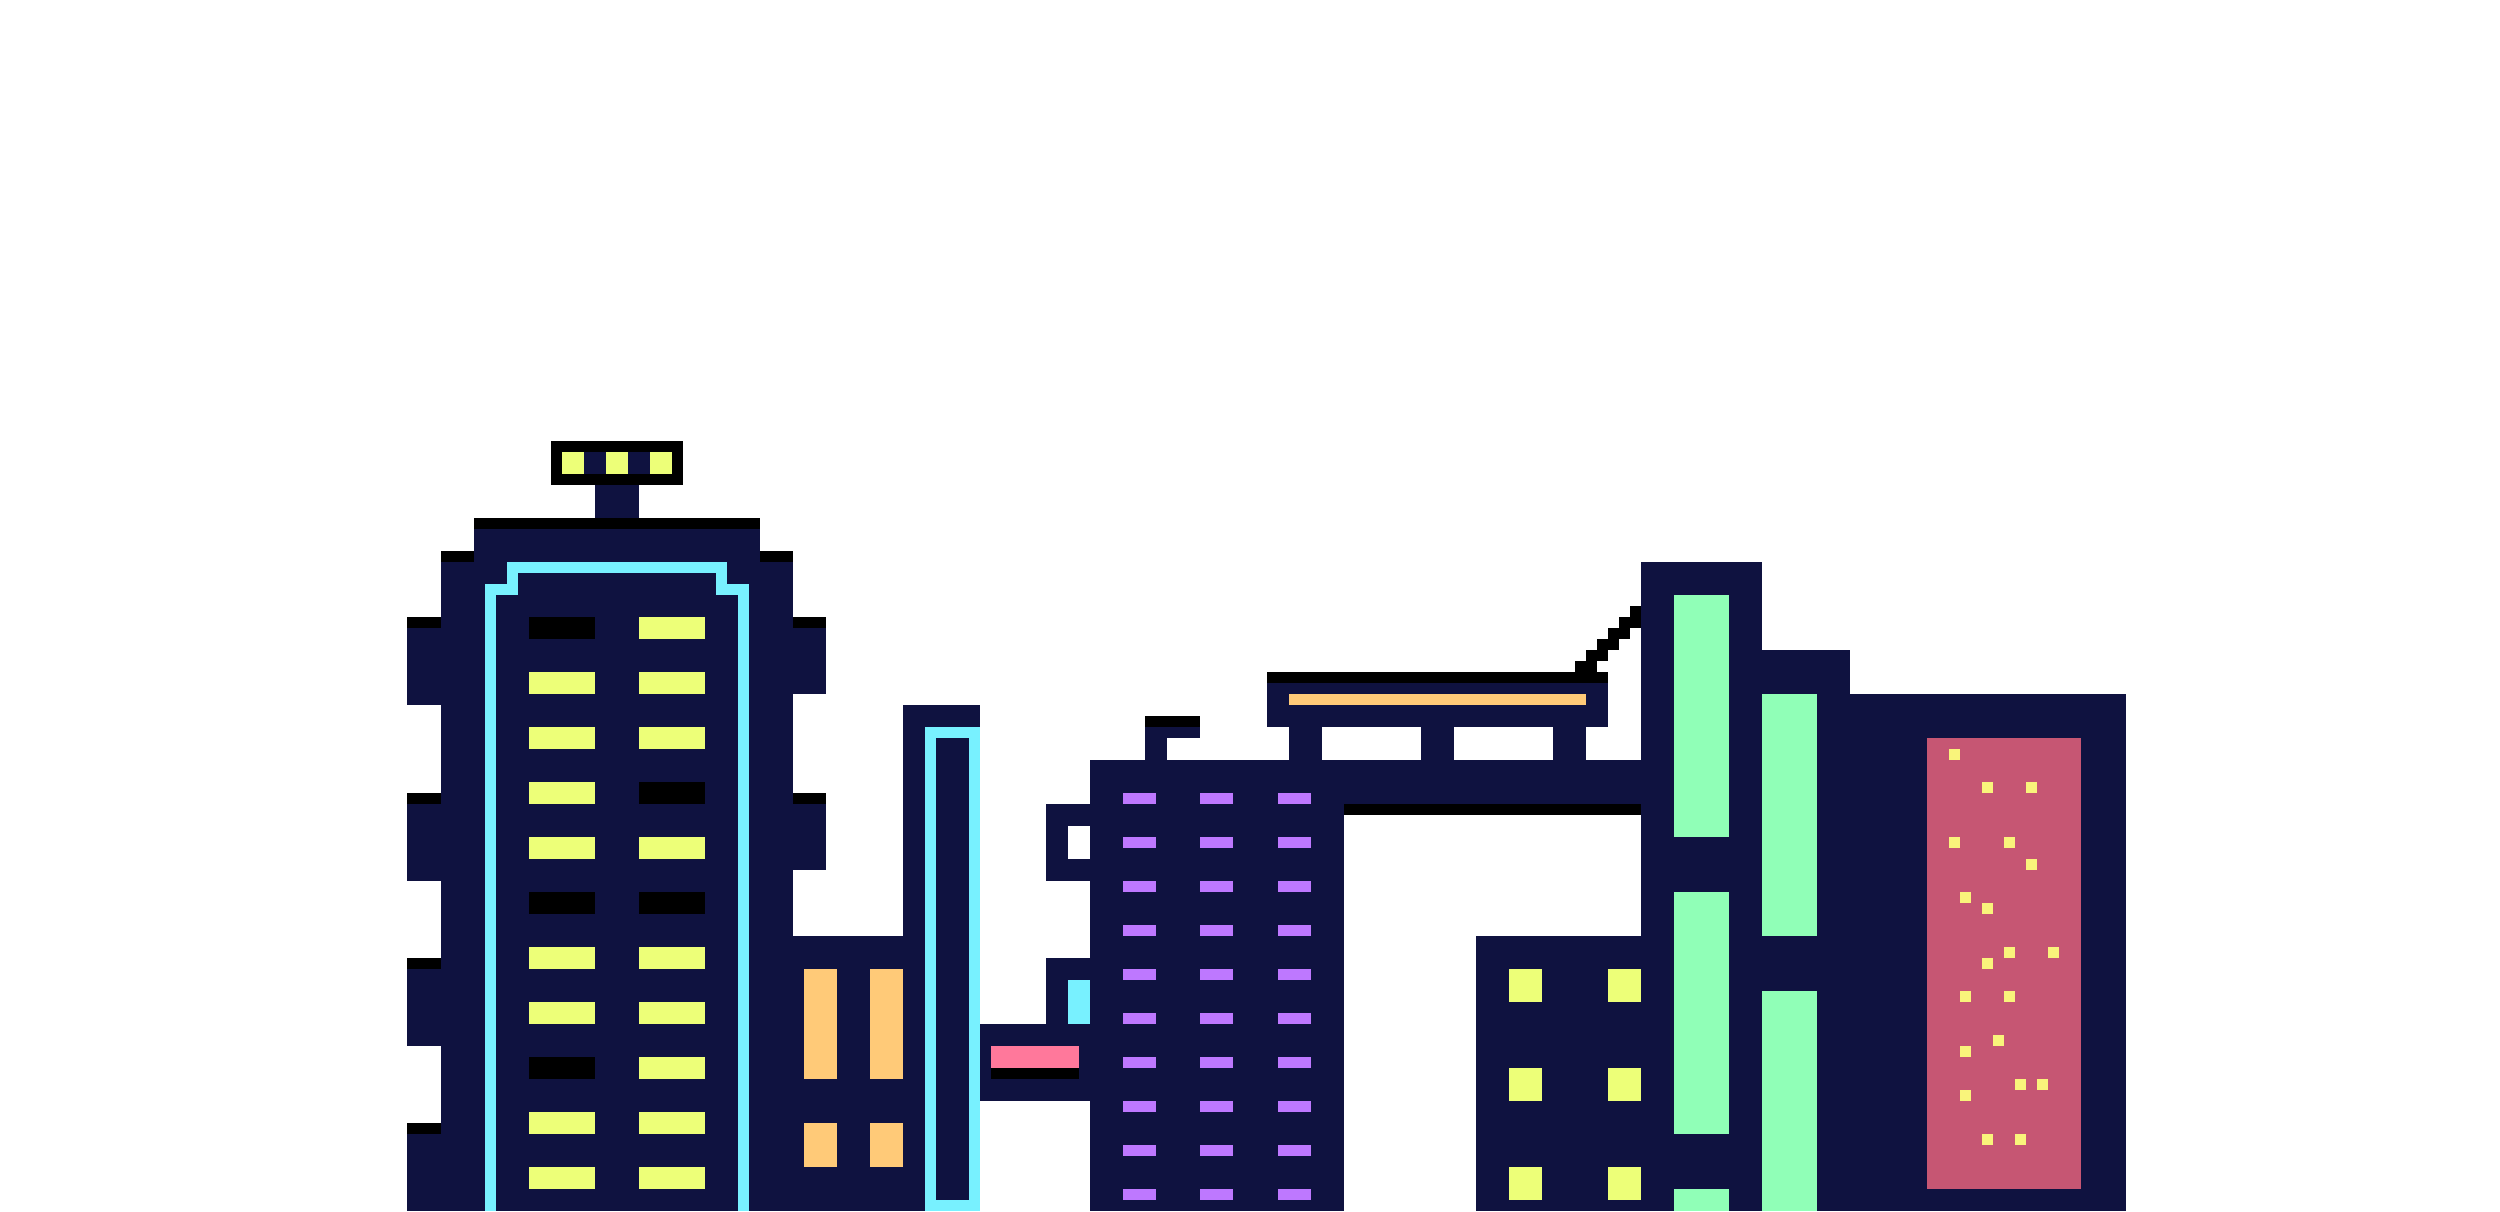
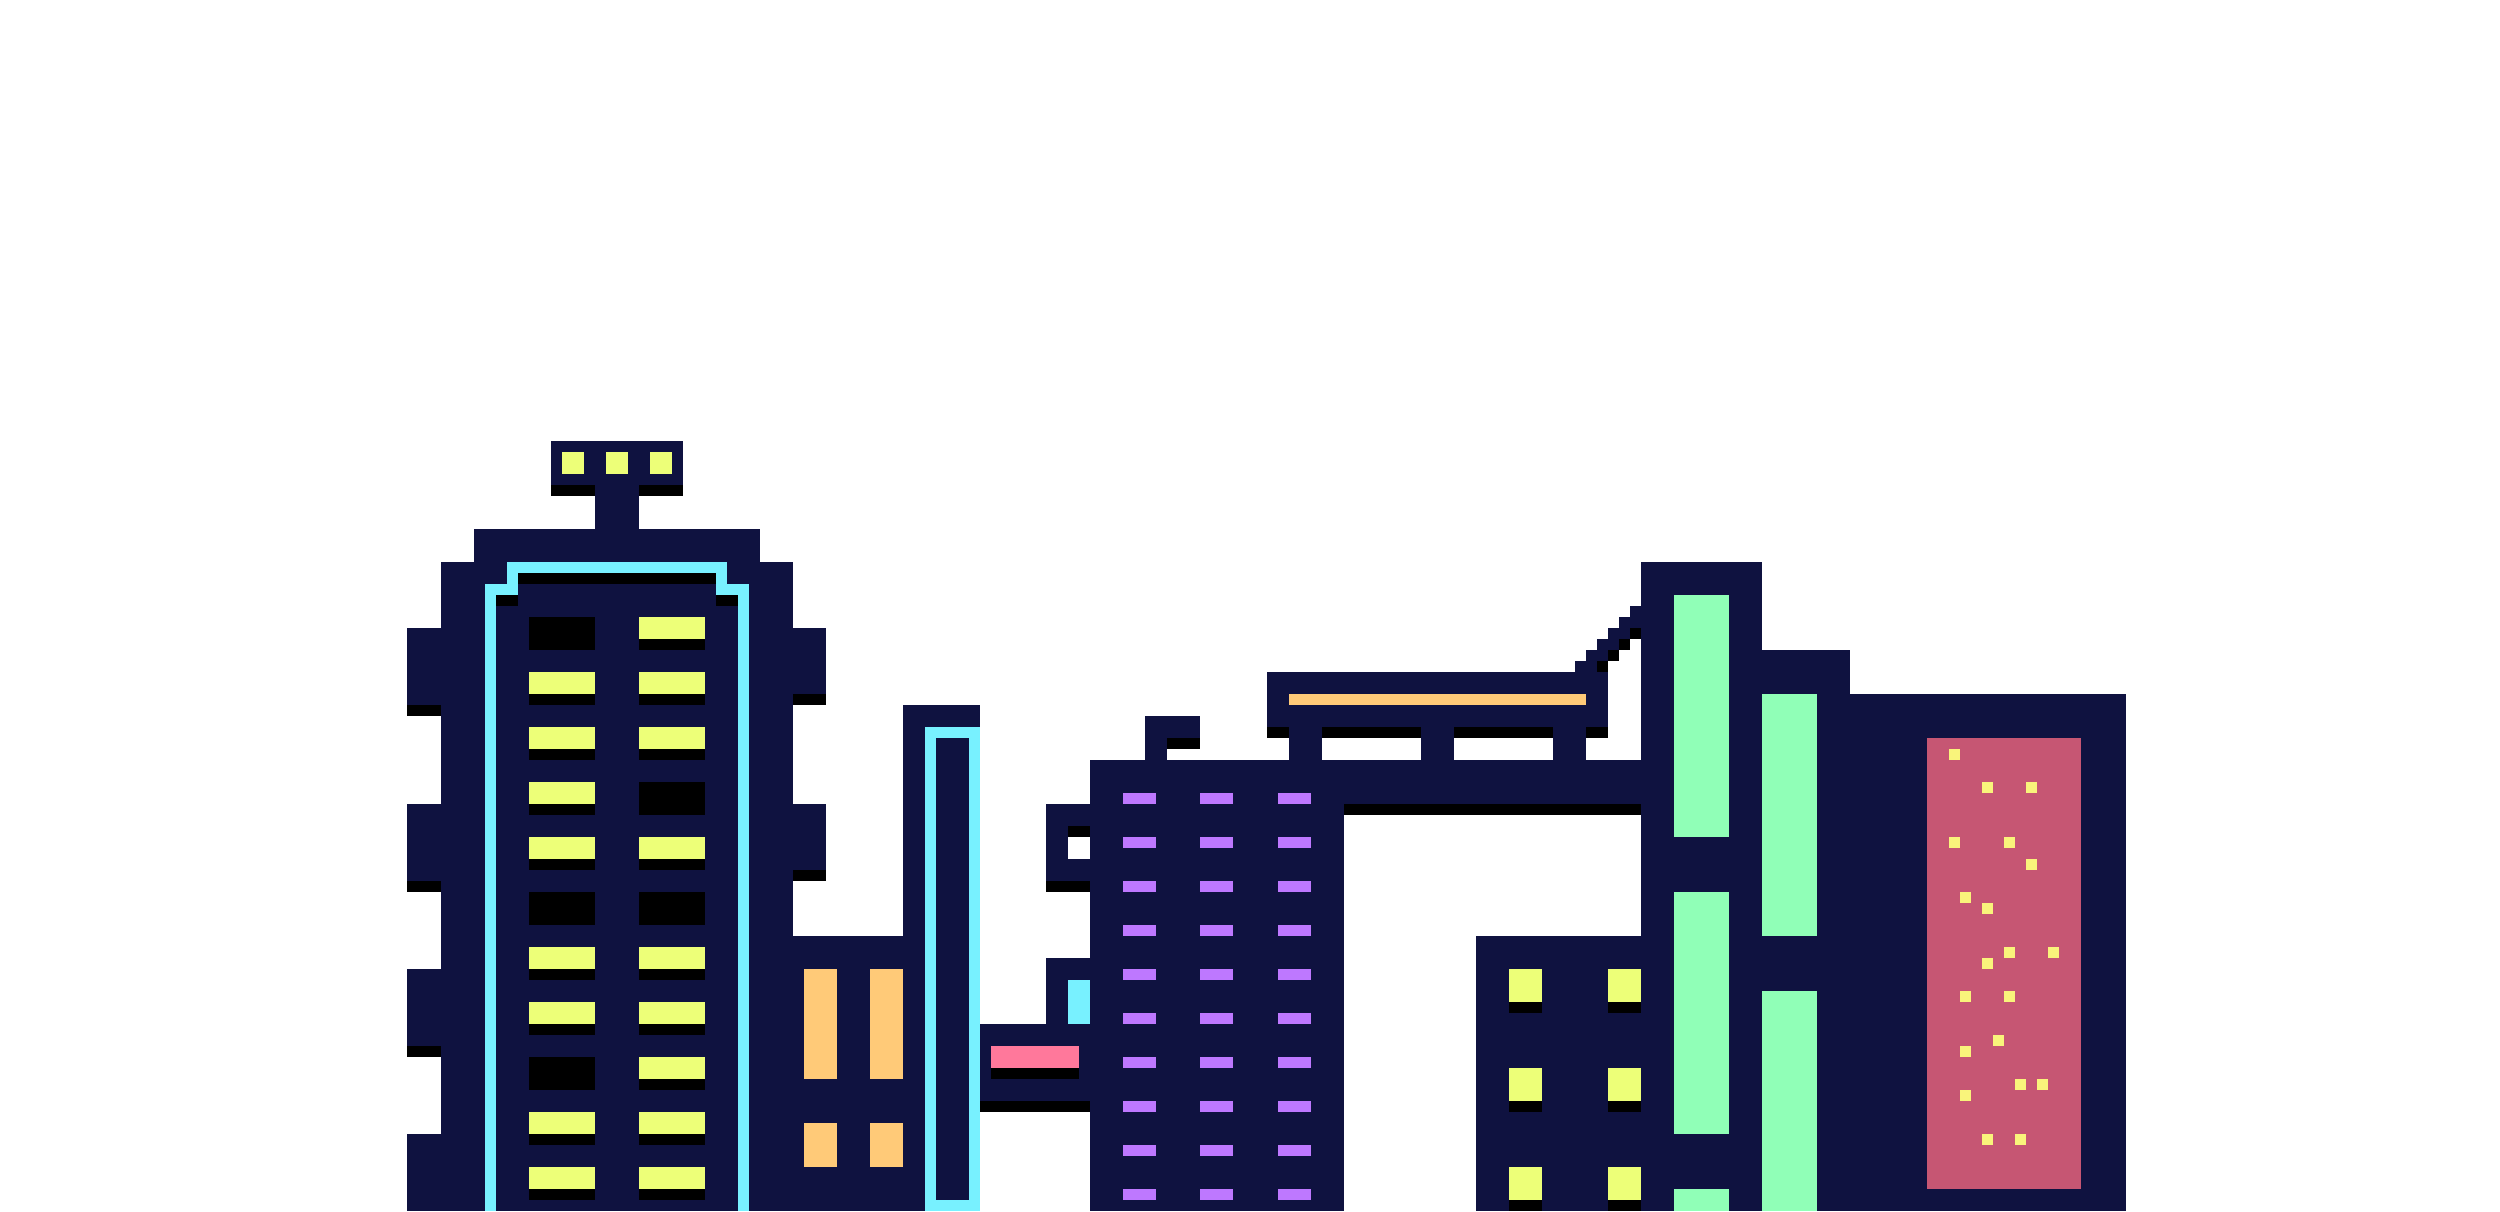
<svg xmlns="http://www.w3.org/2000/svg" version="1.1" width="227" height="110" shape-rendering="crispEdges">
-   <rect x="50" y="40" width="12" height="1" fill="#000000" />
-   <rect x="50" y="41" width="1" height="3" fill="#000000" />
+   <rect x="50" y="40" width="12" height="1" fill="#0F1240" />
+   <rect x="50" y="41" width="1" height="3" fill="#0F1240" />
  <rect x="51" y="41" width="2" height="2" fill="#EDFF78" />
-   <rect x="53" y="41" width="2" height="2" fill="#0F1240" />
+   <rect x="53" y="41" width="2" height="3" fill="#0F1240" />
  <rect x="55" y="41" width="2" height="2" fill="#EDFF78" />
-   <rect x="57" y="41" width="2" height="2" fill="#0F1240" />
+   <rect x="57" y="41" width="2" height="3" fill="#0F1240" />
  <rect x="59" y="41" width="2" height="2" fill="#EDFF78" />
-   <rect x="61" y="41" width="1" height="3" fill="#000000" />
-   <rect x="51" y="43" width="10" height="1" fill="#000000" />
-   <rect x="54" y="44" width="4" height="3" fill="#0F1240" />
-   <rect x="43" y="47" width="26" height="1" fill="#000000" />
-   <rect x="43" y="48" width="26" height="3" fill="#0F1240" />
-   <rect x="40" y="50" width="3" height="1" fill="#000000" />
-   <rect x="69" y="50" width="3" height="1" fill="#000000" />
+   <rect x="61" y="41" width="1" height="3" fill="#0F1240" />
+   <rect x="51" y="43" width="2" height="1" fill="#0F1240" />
+   <rect x="55" y="43" width="2" height="8" fill="#0F1240" />
+   <rect x="59" y="43" width="2" height="1" fill="#0F1240" />
+   <rect x="50" y="44" width="4" height="1" fill="#000000" />
+   <rect x="54" y="44" width="1" height="7" fill="#0F1240" />
+   <rect x="57" y="44" width="1" height="7" fill="#0F1240" />
+   <rect x="58" y="44" width="4" height="1" fill="#000000" />
+   <rect x="43" y="48" width="11" height="3" fill="#0F1240" />
+   <rect x="58" y="48" width="11" height="3" fill="#0F1240" />
  <rect x="40" y="51" width="6" height="2" fill="#0F1240" />
  <rect x="46" y="51" width="20" height="1" fill="#78F1FF" />
  <rect x="66" y="51" width="6" height="2" fill="#0F1240" />
  <rect x="149" y="51" width="11" height="3" fill="#0F1240" />
  <rect x="46" y="52" width="1" height="2" fill="#78F1FF" />
-   <rect x="47" y="52" width="18" height="4" fill="#0F1240" />
+   <rect x="47" y="52" width="18" height="1" fill="#000000" />
  <rect x="65" y="52" width="1" height="2" fill="#78F1FF" />
  <rect x="40" y="53" width="4" height="57" fill="#0F1240" />
  <rect x="44" y="53" width="2" height="1" fill="#78F1FF" />
+   <rect x="47" y="53" width="18" height="3" fill="#0F1240" />
  <rect x="66" y="53" width="2" height="1" fill="#78F1FF" />
  <rect x="68" y="53" width="4" height="57" fill="#0F1240" />
  <rect x="44" y="54" width="1" height="56" fill="#78F1FF" />
-   <rect x="45" y="54" width="2" height="56" fill="#0F1240" />
-   <rect x="65" y="54" width="2" height="56" fill="#0F1240" />
+   <rect x="45" y="54" width="2" height="1" fill="#000000" />
+   <rect x="65" y="54" width="2" height="1" fill="#000000" />
  <rect x="67" y="54" width="1" height="56" fill="#78F1FF" />
  <rect x="149" y="54" width="3" height="56" fill="#0F1240" />
  <rect x="152" y="54" width="5" height="22" fill="#90FFB7" />
  <rect x="157" y="54" width="3" height="56" fill="#0F1240" />
-   <rect x="148" y="55" width="1" height="2" fill="#000000" />
-   <rect x="37" y="56" width="3" height="1" fill="#000000" />
+   <rect x="45" y="55" width="2" height="55" fill="#0F1240" />
+   <rect x="65" y="55" width="2" height="55" fill="#0F1240" />
+   <rect x="148" y="55" width="1" height="2" fill="#0F1240" />
  <rect x="47" y="56" width="1" height="54" fill="#0F1240" />
-   <rect x="48" y="56" width="6" height="2" fill="#000000" />
+   <rect x="48" y="56" width="6" height="3" fill="#000000" />
  <rect x="54" y="56" width="4" height="54" fill="#0F1240" />
  <rect x="58" y="56" width="6" height="2" fill="#EDFF78" />
  <rect x="64" y="56" width="1" height="54" fill="#0F1240" />
-   <rect x="72" y="56" width="3" height="1" fill="#000000" />
-   <rect x="147" y="56" width="1" height="2" fill="#000000" />
+   <rect x="147" y="56" width="1" height="2" fill="#0F1240" />
  <rect x="37" y="57" width="3" height="7" fill="#0F1240" />
  <rect x="72" y="57" width="3" height="6" fill="#0F1240" />
-   <rect x="146" y="57" width="1" height="2" fill="#000000" />
-   <rect x="48" y="58" width="6" height="3" fill="#0F1240" />
-   <rect x="58" y="58" width="6" height="3" fill="#0F1240" />
-   <rect x="145" y="58" width="1" height="2" fill="#000000" />
-   <rect x="144" y="59" width="1" height="3" fill="#000000" />
+   <rect x="146" y="57" width="1" height="2" fill="#0F1240" />
+   <rect x="148" y="57" width="1" height="1" fill="#000000" />
+   <rect x="58" y="58" width="6" height="1" fill="#000000" />
+   <rect x="145" y="58" width="1" height="2" fill="#0F1240" />
+   <rect x="147" y="58" width="1" height="1" fill="#000000" />
+   <rect x="48" y="59" width="6" height="2" fill="#0F1240" />
+   <rect x="58" y="59" width="6" height="2" fill="#0F1240" />
+   <rect x="144" y="59" width="1" height="7" fill="#0F1240" />
+   <rect x="146" y="59" width="1" height="1" fill="#000000" />
  <rect x="160" y="59" width="8" height="4" fill="#0F1240" />
-   <rect x="143" y="60" width="1" height="2" fill="#000000" />
+   <rect x="143" y="60" width="1" height="3" fill="#0F1240" />
+   <rect x="145" y="60" width="1" height="1" fill="#000000" />
  <rect x="48" y="61" width="6" height="2" fill="#EDFF78" />
  <rect x="58" y="61" width="6" height="2" fill="#EDFF78" />
-   <rect x="115" y="61" width="28" height="1" fill="#000000" />
-   <rect x="145" y="61" width="1" height="1" fill="#000000" />
-   <rect x="115" y="62" width="31" height="1" fill="#0F1240" />
-   <rect x="48" y="63" width="6" height="3" fill="#0F1240" />
-   <rect x="58" y="63" width="6" height="3" fill="#0F1240" />
+   <rect x="115" y="61" width="28" height="2" fill="#0F1240" />
+   <rect x="145" y="61" width="1" height="5" fill="#0F1240" />
+   <rect x="48" y="63" width="6" height="1" fill="#000000" />
+   <rect x="58" y="63" width="6" height="1" fill="#000000" />
+   <rect x="72" y="63" width="3" height="1" fill="#000000" />
  <rect x="115" y="63" width="2" height="3" fill="#0F1240" />
  <rect x="117" y="63" width="27" height="1" fill="#FFCA78" />
-   <rect x="144" y="63" width="2" height="3" fill="#0F1240" />
  <rect x="160" y="63" width="5" height="22" fill="#90FFB7" />
  <rect x="165" y="63" width="28" height="4" fill="#0F1240" />
+   <rect x="37" y="64" width="3" height="1" fill="#000000" />
+   <rect x="48" y="64" width="6" height="2" fill="#0F1240" />
+   <rect x="58" y="64" width="6" height="2" fill="#0F1240" />
  <rect x="82" y="64" width="7" height="2" fill="#0F1240" />
  <rect x="117" y="64" width="27" height="2" fill="#0F1240" />
-   <rect x="104" y="65" width="5" height="1" fill="#000000" />
+   <rect x="104" y="65" width="5" height="2" fill="#0F1240" />
  <rect x="48" y="66" width="6" height="2" fill="#EDFF78" />
  <rect x="58" y="66" width="6" height="2" fill="#EDFF78" />
  <rect x="82" y="66" width="2" height="44" fill="#0F1240" />
  <rect x="84" y="66" width="5" height="1" fill="#78F1FF" />
-   <rect x="104" y="66" width="5" height="1" fill="#0F1240" />
+   <rect x="115" y="66" width="2" height="1" fill="#000000" />
  <rect x="117" y="66" width="3" height="6" fill="#0F1240" />
+   <rect x="120" y="66" width="9" height="1" fill="#000000" />
  <rect x="129" y="66" width="3" height="7" fill="#0F1240" />
+   <rect x="132" y="66" width="9" height="1" fill="#000000" />
  <rect x="141" y="66" width="3" height="7" fill="#0F1240" />
+   <rect x="144" y="66" width="2" height="1" fill="#000000" />
  <rect x="84" y="67" width="1" height="43" fill="#78F1FF" />
  <rect x="85" y="67" width="3" height="42" fill="#0F1240" />
  <rect x="88" y="67" width="1" height="43" fill="#78F1FF" />
  <rect x="104" y="67" width="2" height="5" fill="#0F1240" />
+   <rect x="106" y="67" width="3" height="1" fill="#000000" />
  <rect x="165" y="67" width="10" height="43" fill="#0F1240" />
  <rect x="175" y="67" width="14" height="1" fill="#C65673" />
  <rect x="189" y="67" width="4" height="43" fill="#0F1240" />
-   <rect x="48" y="68" width="6" height="3" fill="#0F1240" />
-   <rect x="58" y="68" width="6" height="3" fill="#0F1240" />
+   <rect x="48" y="68" width="6" height="1" fill="#000000" />
+   <rect x="58" y="68" width="6" height="1" fill="#000000" />
  <rect x="175" y="68" width="2" height="40" fill="#C65673" />
  <rect x="177" y="68" width="1" height="1" fill="#F9F47B" />
  <rect x="178" y="68" width="11" height="3" fill="#C65673" />
+   <rect x="48" y="69" width="6" height="2" fill="#0F1240" />
+   <rect x="58" y="69" width="6" height="2" fill="#0F1240" />
  <rect x="99" y="69" width="5" height="3" fill="#0F1240" />
  <rect x="106" y="69" width="11" height="3" fill="#0F1240" />
  <rect x="120" y="69" width="9" height="4" fill="#0F1240" />
  <rect x="132" y="69" width="9" height="4" fill="#0F1240" />
  <rect x="144" y="69" width="5" height="4" fill="#0F1240" />
  <rect x="177" y="69" width="1" height="7" fill="#C65673" />
  <rect x="48" y="71" width="6" height="2" fill="#EDFF78" />
-   <rect x="58" y="71" width="6" height="2" fill="#000000" />
+   <rect x="58" y="71" width="6" height="3" fill="#000000" />
  <rect x="178" y="71" width="2" height="10" fill="#C65673" />
  <rect x="180" y="71" width="1" height="1" fill="#F9F47B" />
  <rect x="181" y="71" width="3" height="5" fill="#C65673" />
  <rect x="184" y="71" width="1" height="1" fill="#F9F47B" />
  <rect x="185" y="71" width="4" height="15" fill="#C65673" />
-   <rect x="37" y="72" width="3" height="1" fill="#000000" />
-   <rect x="72" y="72" width="3" height="1" fill="#000000" />
  <rect x="99" y="72" width="3" height="38" fill="#0F1240" />
  <rect x="102" y="72" width="3" height="1" fill="#BE78FF" />
  <rect x="105" y="72" width="4" height="38" fill="#0F1240" />
  <rect x="109" y="72" width="3" height="1" fill="#BE78FF" />
  <rect x="112" y="72" width="4" height="38" fill="#0F1240" />
  <rect x="116" y="72" width="3" height="1" fill="#BE78FF" />
  <rect x="119" y="72" width="1" height="38" fill="#0F1240" />
  <rect x="180" y="72" width="1" height="10" fill="#C65673" />
  <rect x="184" y="72" width="1" height="6" fill="#C65673" />
  <rect x="37" y="73" width="3" height="7" fill="#0F1240" />
-   <rect x="48" y="73" width="6" height="3" fill="#0F1240" />
-   <rect x="58" y="73" width="6" height="3" fill="#0F1240" />
+   <rect x="48" y="73" width="6" height="1" fill="#000000" />
  <rect x="72" y="73" width="3" height="6" fill="#0F1240" />
  <rect x="95" y="73" width="4" height="2" fill="#0F1240" />
  <rect x="102" y="73" width="3" height="3" fill="#0F1240" />
  <rect x="109" y="73" width="3" height="3" fill="#0F1240" />
  <rect x="116" y="73" width="3" height="3" fill="#0F1240" />
  <rect x="120" y="73" width="2" height="37" fill="#0F1240" />
  <rect x="122" y="73" width="27" height="1" fill="#000000" />
+   <rect x="48" y="74" width="6" height="2" fill="#0F1240" />
+   <rect x="58" y="74" width="6" height="2" fill="#0F1240" />
  <rect x="95" y="75" width="2" height="5" fill="#0F1240" />
+   <rect x="97" y="75" width="2" height="1" fill="#000000" />
  <rect x="48" y="76" width="6" height="2" fill="#EDFF78" />
  <rect x="58" y="76" width="6" height="2" fill="#EDFF78" />
  <rect x="102" y="76" width="3" height="1" fill="#BE78FF" />
  <rect x="109" y="76" width="3" height="1" fill="#BE78FF" />
  <rect x="116" y="76" width="3" height="1" fill="#BE78FF" />
  <rect x="152" y="76" width="5" height="5" fill="#0F1240" />
  <rect x="177" y="76" width="1" height="1" fill="#F9F47B" />
  <rect x="181" y="76" width="1" height="18" fill="#C65673" />
  <rect x="182" y="76" width="1" height="1" fill="#F9F47B" />
  <rect x="183" y="76" width="1" height="22" fill="#C65673" />
  <rect x="102" y="77" width="3" height="3" fill="#0F1240" />
  <rect x="109" y="77" width="3" height="3" fill="#0F1240" />
  <rect x="116" y="77" width="3" height="3" fill="#0F1240" />
  <rect x="177" y="77" width="1" height="31" fill="#C65673" />
  <rect x="182" y="77" width="1" height="9" fill="#C65673" />
-   <rect x="48" y="78" width="6" height="3" fill="#0F1240" />
-   <rect x="58" y="78" width="6" height="3" fill="#0F1240" />
+   <rect x="48" y="78" width="6" height="1" fill="#000000" />
+   <rect x="58" y="78" width="6" height="1" fill="#000000" />
  <rect x="97" y="78" width="2" height="2" fill="#0F1240" />
  <rect x="184" y="78" width="1" height="1" fill="#F9F47B" />
+   <rect x="48" y="79" width="6" height="2" fill="#0F1240" />
+   <rect x="58" y="79" width="6" height="2" fill="#0F1240" />
+   <rect x="72" y="79" width="3" height="1" fill="#000000" />
  <rect x="184" y="79" width="1" height="29" fill="#C65673" />
+   <rect x="37" y="80" width="3" height="1" fill="#000000" />
+   <rect x="95" y="80" width="4" height="1" fill="#000000" />
  <rect x="102" y="80" width="3" height="1" fill="#BE78FF" />
  <rect x="109" y="80" width="3" height="1" fill="#BE78FF" />
  <rect x="116" y="80" width="3" height="1" fill="#BE78FF" />
-   <rect x="48" y="81" width="6" height="2" fill="#000000" />
-   <rect x="58" y="81" width="6" height="2" fill="#000000" />
+   <rect x="48" y="81" width="6" height="3" fill="#000000" />
+   <rect x="58" y="81" width="6" height="3" fill="#000000" />
  <rect x="102" y="81" width="3" height="3" fill="#0F1240" />
  <rect x="109" y="81" width="3" height="3" fill="#0F1240" />
  <rect x="116" y="81" width="3" height="3" fill="#0F1240" />
  <rect x="152" y="81" width="5" height="22" fill="#90FFB7" />
  <rect x="178" y="81" width="1" height="1" fill="#F9F47B" />
  <rect x="179" y="81" width="1" height="27" fill="#C65673" />
  <rect x="178" y="82" width="1" height="8" fill="#C65673" />
  <rect x="180" y="82" width="1" height="1" fill="#F9F47B" />
-   <rect x="48" y="83" width="6" height="3" fill="#0F1240" />
-   <rect x="58" y="83" width="6" height="3" fill="#0F1240" />
  <rect x="180" y="83" width="1" height="4" fill="#C65673" />
+   <rect x="48" y="84" width="6" height="2" fill="#0F1240" />
+   <rect x="58" y="84" width="6" height="2" fill="#0F1240" />
  <rect x="102" y="84" width="3" height="1" fill="#BE78FF" />
  <rect x="109" y="84" width="3" height="1" fill="#BE78FF" />
  <rect x="116" y="84" width="3" height="1" fill="#BE78FF" />
  <rect x="72" y="85" width="10" height="3" fill="#0F1240" />
  <rect x="102" y="85" width="3" height="3" fill="#0F1240" />
  <rect x="109" y="85" width="3" height="3" fill="#0F1240" />
  <rect x="116" y="85" width="3" height="3" fill="#0F1240" />
  <rect x="134" y="85" width="15" height="3" fill="#0F1240" />
  <rect x="160" y="85" width="5" height="5" fill="#0F1240" />
  <rect x="48" y="86" width="6" height="2" fill="#EDFF78" />
  <rect x="58" y="86" width="6" height="2" fill="#EDFF78" />
  <rect x="182" y="86" width="1" height="1" fill="#F9F47B" />
  <rect x="185" y="86" width="1" height="12" fill="#C65673" />
  <rect x="186" y="86" width="1" height="1" fill="#F9F47B" />
  <rect x="187" y="86" width="2" height="22" fill="#C65673" />
-   <rect x="37" y="87" width="3" height="1" fill="#000000" />
  <rect x="95" y="87" width="4" height="2" fill="#0F1240" />
  <rect x="180" y="87" width="1" height="1" fill="#F9F47B" />
  <rect x="182" y="87" width="1" height="3" fill="#C65673" />
  <rect x="186" y="87" width="1" height="21" fill="#C65673" />
  <rect x="37" y="88" width="3" height="7" fill="#0F1240" />
-   <rect x="48" y="88" width="6" height="3" fill="#0F1240" />
-   <rect x="58" y="88" width="6" height="3" fill="#0F1240" />
+   <rect x="48" y="88" width="6" height="1" fill="#000000" />
+   <rect x="58" y="88" width="6" height="1" fill="#000000" />
  <rect x="72" y="88" width="1" height="22" fill="#0F1240" />
  <rect x="73" y="88" width="3" height="10" fill="#FFCA78" />
  <rect x="76" y="88" width="3" height="22" fill="#0F1240" />
  <rect x="79" y="88" width="3" height="10" fill="#FFCA78" />
  <rect x="102" y="88" width="3" height="1" fill="#BE78FF" />
  <rect x="109" y="88" width="3" height="1" fill="#BE78FF" />
  <rect x="116" y="88" width="3" height="1" fill="#BE78FF" />
  <rect x="134" y="88" width="3" height="22" fill="#0F1240" />
  <rect x="137" y="88" width="3" height="3" fill="#EDFF78" />
  <rect x="140" y="88" width="6" height="22" fill="#0F1240" />
  <rect x="146" y="88" width="3" height="3" fill="#EDFF78" />
  <rect x="180" y="88" width="1" height="15" fill="#C65673" />
+   <rect x="48" y="89" width="6" height="2" fill="#0F1240" />
+   <rect x="58" y="89" width="6" height="2" fill="#0F1240" />
  <rect x="95" y="89" width="2" height="6" fill="#0F1240" />
  <rect x="97" y="89" width="2" height="4" fill="#78F1FF" />
  <rect x="102" y="89" width="3" height="3" fill="#0F1240" />
  <rect x="109" y="89" width="3" height="3" fill="#0F1240" />
  <rect x="116" y="89" width="3" height="3" fill="#0F1240" />
  <rect x="160" y="90" width="5" height="20" fill="#90FFB7" />
  <rect x="178" y="90" width="1" height="1" fill="#F9F47B" />
  <rect x="182" y="90" width="1" height="1" fill="#F9F47B" />
  <rect x="48" y="91" width="6" height="2" fill="#EDFF78" />
  <rect x="58" y="91" width="6" height="2" fill="#EDFF78" />
-   <rect x="137" y="91" width="3" height="6" fill="#0F1240" />
-   <rect x="146" y="91" width="3" height="6" fill="#0F1240" />
+   <rect x="137" y="91" width="3" height="1" fill="#000000" />
+   <rect x="146" y="91" width="3" height="1" fill="#000000" />
  <rect x="178" y="91" width="1" height="4" fill="#C65673" />
  <rect x="182" y="91" width="1" height="17" fill="#C65673" />
  <rect x="102" y="92" width="3" height="1" fill="#BE78FF" />
  <rect x="109" y="92" width="3" height="1" fill="#BE78FF" />
  <rect x="116" y="92" width="3" height="1" fill="#BE78FF" />
-   <rect x="48" y="93" width="6" height="3" fill="#0F1240" />
-   <rect x="58" y="93" width="6" height="3" fill="#0F1240" />
+   <rect x="137" y="92" width="3" height="5" fill="#0F1240" />
+   <rect x="146" y="92" width="3" height="5" fill="#0F1240" />
+   <rect x="48" y="93" width="6" height="1" fill="#000000" />
+   <rect x="58" y="93" width="6" height="1" fill="#000000" />
  <rect x="89" y="93" width="6" height="2" fill="#0F1240" />
  <rect x="97" y="93" width="2" height="2" fill="#0F1240" />
  <rect x="102" y="93" width="3" height="3" fill="#0F1240" />
  <rect x="109" y="93" width="3" height="3" fill="#0F1240" />
  <rect x="116" y="93" width="3" height="3" fill="#0F1240" />
+   <rect x="48" y="94" width="6" height="2" fill="#0F1240" />
+   <rect x="58" y="94" width="6" height="2" fill="#0F1240" />
  <rect x="181" y="94" width="1" height="1" fill="#F9F47B" />
+   <rect x="37" y="95" width="3" height="1" fill="#000000" />
  <rect x="89" y="95" width="1" height="5" fill="#0F1240" />
  <rect x="90" y="95" width="8" height="2" fill="#FF789B" />
  <rect x="98" y="95" width="1" height="5" fill="#0F1240" />
  <rect x="178" y="95" width="1" height="1" fill="#F9F47B" />
  <rect x="181" y="95" width="1" height="13" fill="#C65673" />
-   <rect x="48" y="96" width="6" height="2" fill="#000000" />
+   <rect x="48" y="96" width="6" height="3" fill="#000000" />
  <rect x="58" y="96" width="6" height="2" fill="#EDFF78" />
  <rect x="102" y="96" width="3" height="1" fill="#BE78FF" />
  <rect x="109" y="96" width="3" height="1" fill="#BE78FF" />
  <rect x="116" y="96" width="3" height="1" fill="#BE78FF" />
  <rect x="178" y="96" width="1" height="3" fill="#C65673" />
  <rect x="90" y="97" width="8" height="1" fill="#000000" />
  <rect x="102" y="97" width="3" height="3" fill="#0F1240" />
  <rect x="109" y="97" width="3" height="3" fill="#0F1240" />
  <rect x="116" y="97" width="3" height="3" fill="#0F1240" />
  <rect x="137" y="97" width="3" height="3" fill="#EDFF78" />
  <rect x="146" y="97" width="3" height="3" fill="#EDFF78" />
-   <rect x="48" y="98" width="6" height="3" fill="#0F1240" />
-   <rect x="58" y="98" width="6" height="3" fill="#0F1240" />
+   <rect x="58" y="98" width="6" height="1" fill="#000000" />
  <rect x="73" y="98" width="3" height="4" fill="#0F1240" />
  <rect x="79" y="98" width="3" height="4" fill="#0F1240" />
  <rect x="90" y="98" width="8" height="2" fill="#0F1240" />
  <rect x="183" y="98" width="1" height="1" fill="#F9F47B" />
  <rect x="185" y="98" width="1" height="1" fill="#F9F47B" />
+   <rect x="48" y="99" width="6" height="2" fill="#0F1240" />
+   <rect x="58" y="99" width="6" height="2" fill="#0F1240" />
  <rect x="178" y="99" width="1" height="1" fill="#F9F47B" />
  <rect x="183" y="99" width="1" height="4" fill="#C65673" />
  <rect x="185" y="99" width="1" height="9" fill="#C65673" />
+   <rect x="89" y="100" width="10" height="1" fill="#000000" />
  <rect x="102" y="100" width="3" height="1" fill="#BE78FF" />
  <rect x="109" y="100" width="3" height="1" fill="#BE78FF" />
  <rect x="116" y="100" width="3" height="1" fill="#BE78FF" />
-   <rect x="137" y="100" width="3" height="6" fill="#0F1240" />
-   <rect x="146" y="100" width="3" height="6" fill="#0F1240" />
+   <rect x="137" y="100" width="3" height="1" fill="#000000" />
+   <rect x="146" y="100" width="3" height="1" fill="#000000" />
  <rect x="178" y="100" width="1" height="8" fill="#C65673" />
  <rect x="48" y="101" width="6" height="2" fill="#EDFF78" />
  <rect x="58" y="101" width="6" height="2" fill="#EDFF78" />
  <rect x="102" y="101" width="3" height="3" fill="#0F1240" />
  <rect x="109" y="101" width="3" height="3" fill="#0F1240" />
  <rect x="116" y="101" width="3" height="3" fill="#0F1240" />
-   <rect x="37" y="102" width="3" height="1" fill="#000000" />
+   <rect x="137" y="101" width="3" height="5" fill="#0F1240" />
+   <rect x="146" y="101" width="3" height="5" fill="#0F1240" />
  <rect x="73" y="102" width="3" height="4" fill="#FFCA78" />
  <rect x="79" y="102" width="3" height="4" fill="#FFCA78" />
  <rect x="37" y="103" width="3" height="7" fill="#0F1240" />
-   <rect x="48" y="103" width="6" height="3" fill="#0F1240" />
-   <rect x="58" y="103" width="6" height="3" fill="#0F1240" />
+   <rect x="48" y="103" width="6" height="1" fill="#000000" />
+   <rect x="58" y="103" width="6" height="1" fill="#000000" />
  <rect x="152" y="103" width="5" height="5" fill="#0F1240" />
  <rect x="180" y="103" width="1" height="1" fill="#F9F47B" />
  <rect x="183" y="103" width="1" height="1" fill="#F9F47B" />
+   <rect x="48" y="104" width="6" height="2" fill="#0F1240" />
+   <rect x="58" y="104" width="6" height="2" fill="#0F1240" />
  <rect x="102" y="104" width="3" height="1" fill="#BE78FF" />
  <rect x="109" y="104" width="3" height="1" fill="#BE78FF" />
  <rect x="116" y="104" width="3" height="1" fill="#BE78FF" />
  <rect x="180" y="104" width="1" height="4" fill="#C65673" />
  <rect x="183" y="104" width="1" height="4" fill="#C65673" />
  <rect x="102" y="105" width="3" height="3" fill="#0F1240" />
  <rect x="109" y="105" width="3" height="3" fill="#0F1240" />
  <rect x="116" y="105" width="3" height="3" fill="#0F1240" />
  <rect x="48" y="106" width="6" height="2" fill="#EDFF78" />
  <rect x="58" y="106" width="6" height="2" fill="#EDFF78" />
  <rect x="73" y="106" width="3" height="4" fill="#0F1240" />
  <rect x="79" y="106" width="3" height="4" fill="#0F1240" />
  <rect x="137" y="106" width="3" height="3" fill="#EDFF78" />
  <rect x="146" y="106" width="3" height="3" fill="#EDFF78" />
-   <rect x="48" y="108" width="6" height="2" fill="#0F1240" />
-   <rect x="58" y="108" width="6" height="2" fill="#0F1240" />
+   <rect x="48" y="108" width="6" height="1" fill="#000000" />
+   <rect x="58" y="108" width="6" height="1" fill="#000000" />
  <rect x="102" y="108" width="3" height="1" fill="#BE78FF" />
  <rect x="109" y="108" width="3" height="1" fill="#BE78FF" />
  <rect x="116" y="108" width="3" height="1" fill="#BE78FF" />
  <rect x="152" y="108" width="5" height="2" fill="#90FFB7" />
  <rect x="175" y="108" width="14" height="2" fill="#0F1240" />
+   <rect x="48" y="109" width="6" height="1" fill="#0F1240" />
+   <rect x="58" y="109" width="6" height="1" fill="#0F1240" />
  <rect x="85" y="109" width="3" height="1" fill="#78F1FF" />
  <rect x="102" y="109" width="3" height="1" fill="#0F1240" />
  <rect x="109" y="109" width="3" height="1" fill="#0F1240" />
  <rect x="116" y="109" width="3" height="1" fill="#0F1240" />
-   <rect x="137" y="109" width="3" height="1" fill="#0F1240" />
-   <rect x="146" y="109" width="3" height="1" fill="#0F1240" />
+   <rect x="137" y="109" width="3" height="1" fill="#000000" />
+   <rect x="146" y="109" width="3" height="1" fill="#000000" />
</svg>
